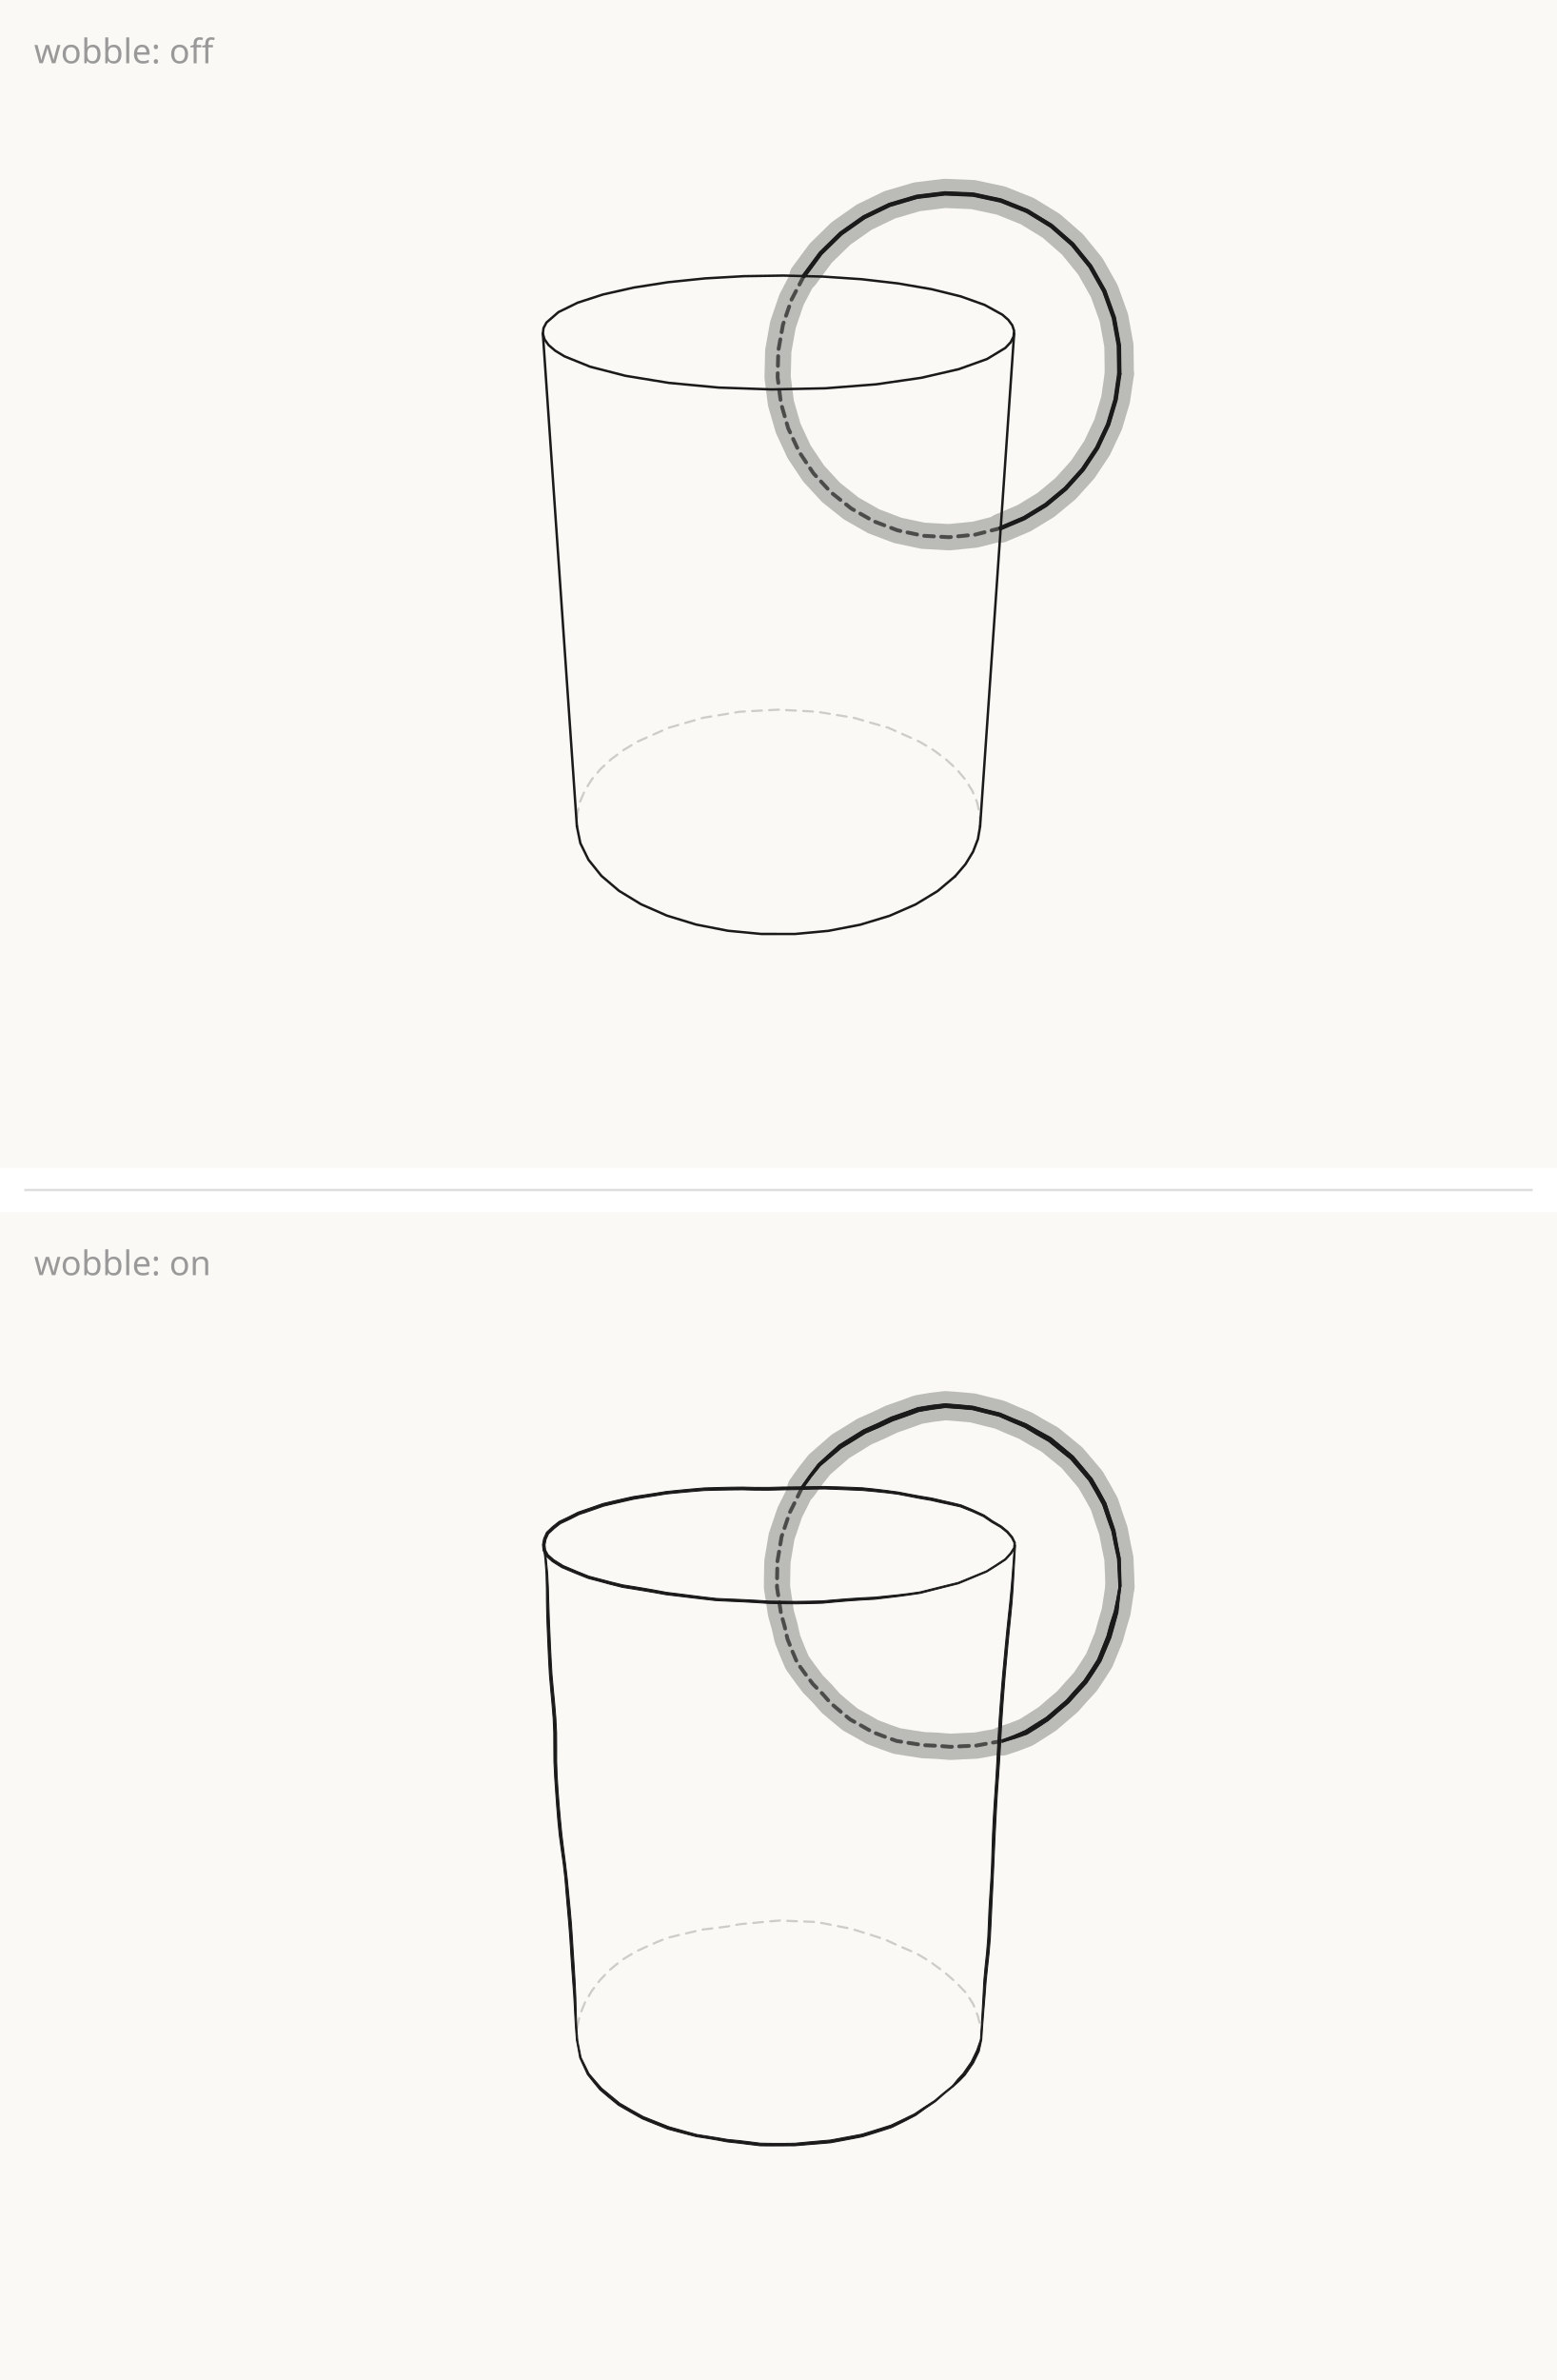
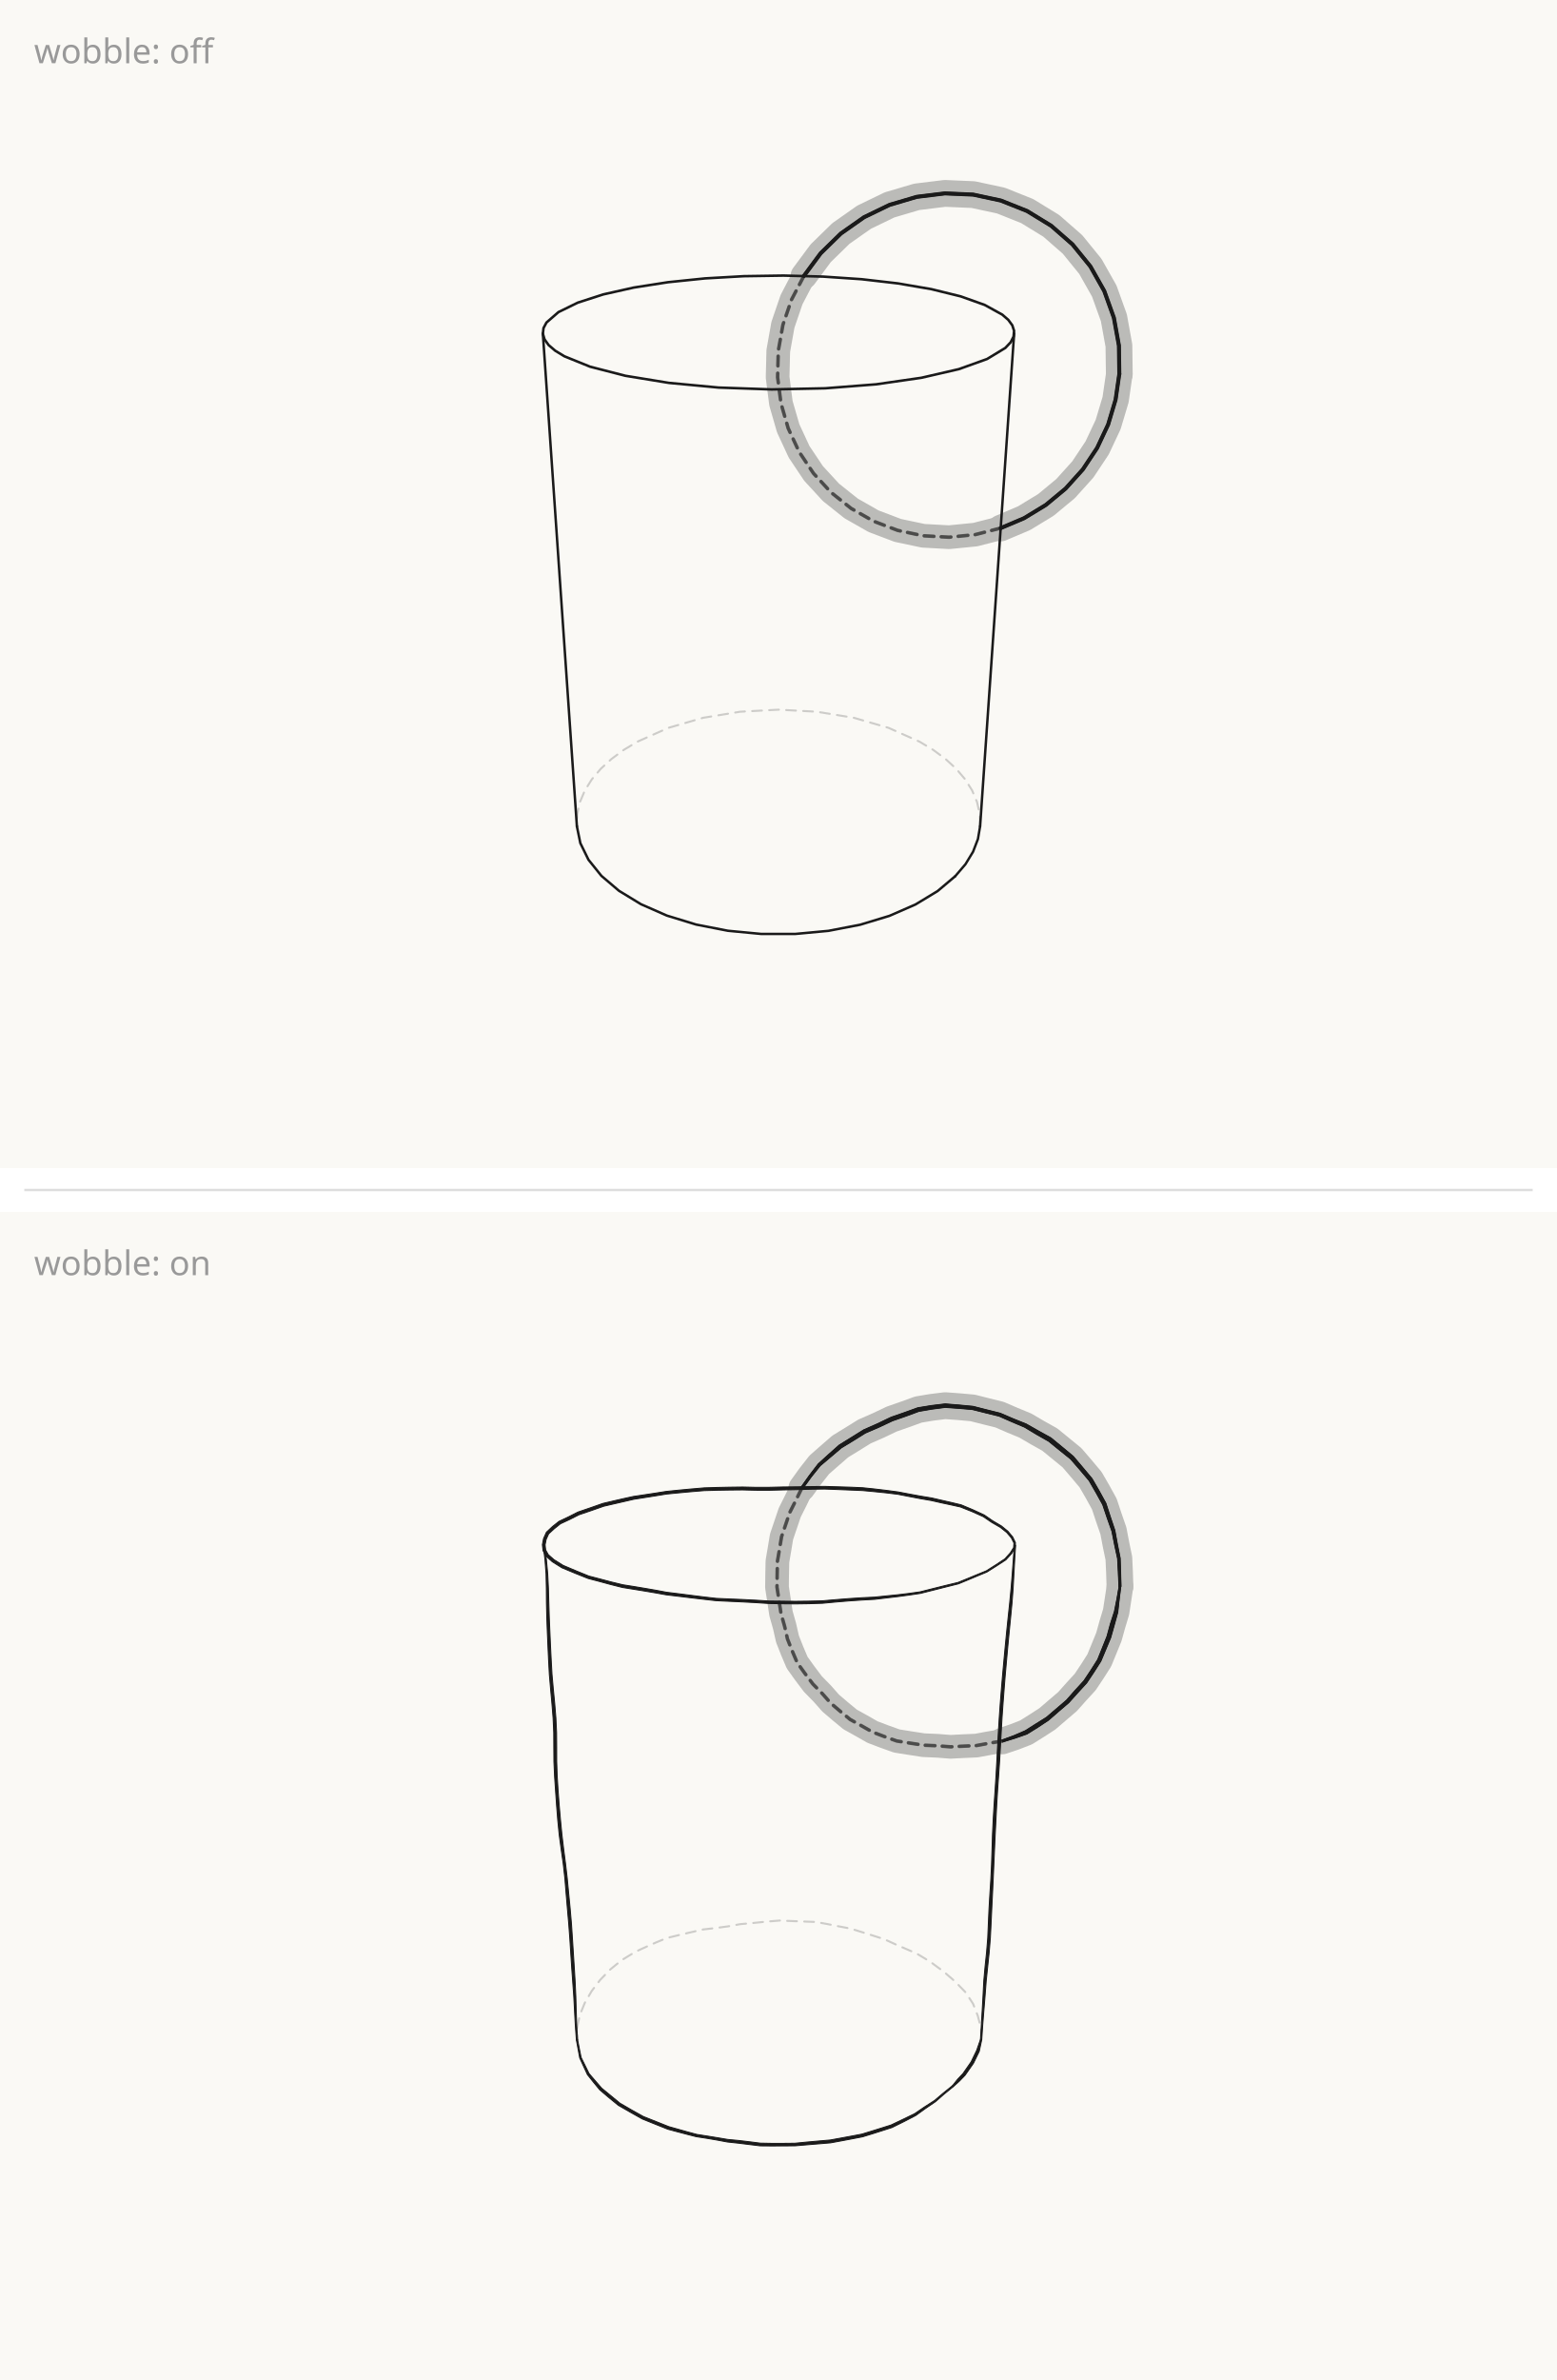
<svg xmlns="http://www.w3.org/2000/svg" viewBox="0 0 640 978" width="640" height="978">
  <rect width="640" height="480" fill="#faf9f5" />
-   <polyline points="402.87,339.56 416.86,137.02" fill="none" stroke="#1a1a1a" stroke-width="1" stroke-linecap="round" stroke-linejoin="round" />
-   <polyline points="237.13,339.56 223.14,137.02" fill="none" stroke="#1a1a1a" stroke-width="1" stroke-linecap="round" stroke-linejoin="round" />
-   <polyline points="392.65,360.05 396.87,355.11 399.98,349.99 401.98,344.78 402.87,339.56" fill="none" stroke="#1a1a1a" stroke-width="1" stroke-linecap="round" stroke-linejoin="round" />
-   <polyline points="402.87,339.56 402.73,334.51 401.61,329.57 399.59,324.8 396.71,320.23 393.04,315.91 388.65,311.88 383.6,308.15 377.97,304.77 365.24,299.09 350.99,294.96 335.74,292.46 320,291.62 304.26,292.46 289.01,294.96 274.76,299.09 262.03,304.77 256.4,308.15 251.35,311.88 246.96,315.91 243.29,320.23 240.41,324.8 238.39,329.57 237.27,334.51 237.13,339.56" fill="none" stroke="#1a1a1a" stroke-width="0.9" stroke-opacity="0.2" stroke-dasharray="4,3" stroke-linecap="round" stroke-linejoin="round" />
-   <polyline points="237.13,339.56 238.55,346.47 241.9,353.31 247.21,359.91 254.43,366.05 263.47,371.56 274.12,376.24 286.14,379.92 299.19,382.47 312.89,383.78 326.8,383.79 340.51,382.51 353.58,379.99 365.62,376.34 376.31,371.67 385.38,366.18 392.65,360.05" fill="none" stroke="#1a1a1a" stroke-width="1" stroke-linecap="round" stroke-linejoin="round" />
-   <polyline points="405.74,147.52 413.25,142.97 415.45,140.63 416.63,138.28 416.84,135.95 416.1,133.67 414.46,131.44 411.99,129.29 404.75,125.3 394.87,121.78 382.83,118.82 369.1,116.46 354.12,114.73 338.3,113.66 322.06,113.24 305.76,113.49 289.8,114.4 274.57,115.97 260.49,118.17 247.97,120.98 237.51,124.36 229.56,128.25 224.62,132.54 223.42,134.8 223.14,137.11 223.83,139.45 225.51,141.8 228.23,144.12 231.98,146.4 242.57,150.69 257.08,154.42 274.96,157.34 295.37,159.26 317.21,160.02 339.21,159.56 360.1,157.93 378.71,155.24 394.13,151.69 405.74,147.52" fill="none" stroke="#1a1a1a" stroke-width="1" stroke-linecap="round" stroke-linejoin="round" />
-   <polyline points="460.09,153.67 459.93,142.01 457.85,130.55 453.91,119.59 448.19,109.46 440.86,100.44 432.11,92.79 422.2,86.72 411.4,82.41 400.03,79.97 388.39,79.47 376.83,80.89 365.65,84.19 355.16,89.27 345.64,95.96 337.34,104.07 330.46,113.37" fill="none" stroke="#1a1a1a" stroke-width="1.5" stroke-linecap="round" stroke-linejoin="round" />
-   <polyline points="330.46,113.37 325.36,123.12 321.82,133.48 319.91,144.2 319.64,155.03 321.01,165.71 323.99,176.01 328.48,185.68 334.39,194.52 341.58,202.33 349.87,208.93 359.09,214.18 369.02,217.95 379.46,220.16 390.15,220.75 400.86,219.69 411.34,217.01" fill="none" stroke="#1a1a1a" stroke-width="1.35" stroke-opacity="0.32" stroke-dasharray="4,3" stroke-linecap="round" stroke-linejoin="round" />
-   <polyline points="411.34,217.01 420.94,212.94 429.9,207.49 438.01,200.77 445.09,192.91 450.97,184.07 455.5,174.44 458.56,164.23 460.09,153.67" fill="none" stroke="#1a1a1a" stroke-width="1.5" stroke-linecap="round" stroke-linejoin="round" />
+   <polyline points="402.87,339.56 416.86,137.02" fill="none" stroke="#1a1a1a" stroke-width="1.013" stroke-linecap="round" stroke-linejoin="round" />
+   <polyline points="237.13,339.56 223.14,137.02" fill="none" stroke="#1a1a1a" stroke-width="1.013" stroke-linecap="round" stroke-linejoin="round" />
+   <polyline points="392.65,360.05 396.87,355.11 399.98,349.99 401.98,344.78 402.87,339.56" fill="none" stroke="#1a1a1a" stroke-width="0.987" stroke-linecap="round" stroke-linejoin="round" />
+   <polyline points="402.87,339.56 402.73,334.51 401.61,329.57 399.59,324.8 396.71,320.23 393.04,315.91 388.65,311.88 383.6,308.15 377.97,304.77 365.24,299.09 350.99,294.96 335.74,292.46 320,291.62 304.26,292.46 289.01,294.96 274.76,299.09 262.03,304.77 256.4,308.15 251.35,311.88 246.96,315.91 243.29,320.23 240.41,324.8 238.39,329.57 237.27,334.51 237.13,339.56" fill="none" stroke="#1a1a1a" stroke-width="0.839" stroke-opacity="0.2" stroke-dasharray="4,3" stroke-linecap="round" stroke-linejoin="round" />
+   <polyline points="237.13,339.56 238.55,346.47 241.9,353.31 247.21,359.91 254.43,366.05 263.47,371.56 274.12,376.24 286.14,379.92 299.19,382.47 312.89,383.78 326.8,383.79 340.51,382.51 353.58,379.99 365.62,376.34 376.31,371.67 385.38,366.18 392.65,360.05" fill="none" stroke="#1a1a1a" stroke-width="1.015" stroke-linecap="round" stroke-linejoin="round" />
+   <polyline points="405.74,147.52 413.25,142.97 415.45,140.63 416.63,138.28 416.84,135.95 416.1,133.67 414.46,131.44 411.99,129.29 404.75,125.3 394.87,121.78 382.83,118.82 369.1,116.46 354.12,114.73 338.3,113.66 322.06,113.24 305.76,113.49 289.8,114.4 274.57,115.97 260.49,118.17 247.97,120.98 237.51,124.36 229.56,128.25 224.62,132.54 223.42,134.8 223.14,137.11 223.83,139.45 225.51,141.8 228.23,144.12 231.98,146.4 242.57,150.69 257.08,154.42 274.96,157.34 295.37,159.26 317.21,160.02 339.21,159.56 360.1,157.93 378.71,155.24 394.13,151.69 405.74,147.52" fill="none" stroke="#1a1a1a" stroke-width="1.048" stroke-linecap="round" stroke-linejoin="round" />
+   <polyline points="460.09,153.67 459.93,142.01 457.85,130.55 453.91,119.59 448.19,109.46 440.86,100.44 432.11,92.79 422.2,86.72 411.4,82.41 400.03,79.97 388.39,79.47 376.83,80.89 365.65,84.19 355.16,89.27 345.64,95.96 337.34,104.07 330.46,113.37" fill="none" stroke="#1a1a1a" stroke-width="1.376" stroke-linecap="round" stroke-linejoin="round" />
+   <polyline points="330.46,113.37 325.36,123.12 321.82,133.48 319.91,144.2 319.64,155.03 321.01,165.71 323.99,176.01 328.48,185.68 334.39,194.52 341.58,202.33 349.87,208.93 359.09,214.18 369.02,217.95 379.46,220.16 390.15,220.75 400.86,219.69 411.34,217.01" fill="none" stroke="#1a1a1a" stroke-width="1.217" stroke-opacity="0.32" stroke-dasharray="4,3" stroke-linecap="round" stroke-linejoin="round" />
+   <polyline points="411.34,217.01 420.94,212.94 429.9,207.49 438.01,200.77 445.09,192.91 450.97,184.07 455.5,174.44 458.56,164.23 460.09,153.67" fill="none" stroke="#1a1a1a" stroke-width="1.365" stroke-linecap="round" stroke-linejoin="round" />
  <g opacity="0.28">
-     <polyline points="460.09,153.67 459.93,142.01 457.85,130.55 453.91,119.59 448.19,109.46 440.86,100.44 432.11,92.79 422.2,86.72 411.4,82.41 400.03,79.97 388.39,79.47 376.83,80.89 365.65,84.19 355.16,89.27 345.64,95.96 337.34,104.07 330.46,113.37" fill="none" stroke="#1a1a1a" stroke-width="12" stroke-linecap="round" stroke-linejoin="round" />
-     <polyline points="330.46,113.37 325.36,123.12 321.82,133.48 319.91,144.2 319.64,155.03 321.01,165.71 323.99,176.01 328.48,185.68 334.39,194.52 341.58,202.33 349.87,208.93 359.09,214.18 369.02,217.95 379.46,220.16 390.15,220.75 400.86,219.69 411.34,217.01" fill="none" stroke="#1a1a1a" stroke-width="10.8" stroke-linecap="round" stroke-linejoin="round" />
-     <polyline points="411.34,217.01 420.94,212.94 429.9,207.49 438.01,200.77 445.09,192.91 450.97,184.07 455.5,174.44 458.56,164.23 460.09,153.67" fill="none" stroke="#1a1a1a" stroke-width="12" stroke-linecap="round" stroke-linejoin="round" />
+     <polyline points="460.09,153.67 459.93,142.01 457.85,130.55 453.91,119.59 448.19,109.46 440.86,100.44 432.11,92.79 422.2,86.72 411.4,82.41 400.03,79.97 388.39,79.47 376.83,80.89 365.65,84.19 355.16,89.27 345.64,95.96 337.34,104.07 330.46,113.37" fill="none" stroke="#1a1a1a" stroke-width="11.006" stroke-linecap="round" stroke-linejoin="round" />
+     <polyline points="330.46,113.37 325.36,123.12 321.82,133.48 319.91,144.2 319.64,155.03 321.01,165.71 323.99,176.01 328.48,185.68 334.39,194.52 341.58,202.33 349.87,208.93 359.09,214.18 369.02,217.95 379.46,220.16 390.15,220.75 400.86,219.69 411.34,217.01" fill="none" stroke="#1a1a1a" stroke-width="9.735" stroke-linecap="round" stroke-linejoin="round" />
+     <polyline points="411.34,217.01 420.94,212.94 429.9,207.49 438.01,200.77 445.09,192.91 450.97,184.07 455.5,174.44 458.56,164.23 460.09,153.67" fill="none" stroke="#1a1a1a" stroke-width="10.916" stroke-linecap="round" stroke-linejoin="round" />
  </g>
-   <polyline points="460.09,153.67 459.93,142.01 457.85,130.55 453.91,119.59 448.19,109.46 440.86,100.44 432.11,92.79 422.2,86.72 411.4,82.41 400.03,79.97 388.39,79.47 376.83,80.89 365.65,84.19 355.16,89.27 345.64,95.96 337.34,104.07 330.46,113.37" fill="none" stroke="#1a1a1a" stroke-width="1.8" stroke-linecap="round" stroke-linejoin="round" />
-   <polyline points="330.46,113.37 325.36,123.12 321.82,133.48 319.91,144.2 319.64,155.03 321.01,165.71 323.99,176.01 328.48,185.68 334.39,194.52 341.58,202.33 349.87,208.93 359.09,214.18 369.02,217.95 379.46,220.16 390.15,220.75 400.86,219.69 411.34,217.01" fill="none" stroke="#1a1a1a" stroke-width="1.62" stroke-opacity="0.55" stroke-dasharray="4,3" stroke-linecap="round" stroke-linejoin="round" />
-   <polyline points="411.34,217.01 420.94,212.94 429.9,207.49 438.01,200.77 445.09,192.91 450.97,184.07 455.5,174.44 458.56,164.23 460.09,153.67" fill="none" stroke="#1a1a1a" stroke-width="1.8" stroke-linecap="round" stroke-linejoin="round" />
+   <polyline points="460.09,153.67 459.93,142.01 457.85,130.55 453.91,119.59 448.19,109.46 440.86,100.44 432.11,92.79 422.2,86.72 411.4,82.41 400.03,79.97 388.39,79.47 376.83,80.89 365.65,84.19 355.16,89.27 345.64,95.96 337.34,104.07 330.46,113.37" fill="none" stroke="#1a1a1a" stroke-width="1.651" stroke-linecap="round" stroke-linejoin="round" />
+   <polyline points="330.46,113.37 325.36,123.12 321.82,133.48 319.91,144.2 319.64,155.03 321.01,165.71 323.99,176.01 328.48,185.68 334.39,194.52 341.58,202.33 349.87,208.93 359.09,214.18 369.02,217.95 379.46,220.16 390.15,220.75 400.86,219.69 411.34,217.01" fill="none" stroke="#1a1a1a" stroke-width="1.46" stroke-opacity="0.55" stroke-dasharray="4,3" stroke-linecap="round" stroke-linejoin="round" />
+   <polyline points="411.34,217.01 420.94,212.94 429.9,207.49 438.01,200.77 445.09,192.91 450.97,184.07 455.5,174.44 458.56,164.23 460.09,153.67" fill="none" stroke="#1a1a1a" stroke-width="1.637" stroke-linecap="round" stroke-linejoin="round" />
  <g transform="translate(0,498)">
    <rect width="640" height="480" fill="#faf9f5" />
-     <path d="M 403.55,340.09 L 403.95,334.09 L 404.42,328.07 L 404.91,322.07 L 405.36,316.13 L 405.97,310.23 L 406.6,304.33 L 407.08,298.43 L 407.37,292.51 L 407.65,286.48 L 407.95,280.39 L 408.25,274.32 L 408.52,268.25 L 408.78,262.14 L 409.06,255.99 L 409.37,249.85 L 409.69,243.62 L 410.07,237.39 L 410.51,231.28 L 410.9,225.34 L 411.24,219.43 L 411.55,213.55 L 411.9,207.68 L 412.29,201.97 L 412.71,196.45 L 413.15,190.87 L 413.67,185 L 414.22,178.9 L 414.81,172.74 L 415.42,166.66 L 415.99,160.74 L 416.43,154.8 L 416.77,148.83 L 417.1,142.86 L 417.45,136.94 L 416.93,136.91 L 416.53,142.83 L 416.09,148.79 L 415.61,154.74 L 415.04,160.66 L 414.41,166.56 L 413.77,172.63 L 413.18,178.8 L 412.61,184.91 L 412.07,190.78 L 411.6,196.36 L 411.17,201.89 L 410.76,207.6 L 410.4,213.48 L 410.08,219.37 L 409.78,225.27 L 409.45,231.21 L 409.05,237.32 L 408.63,243.56 L 408.26,249.79 L 407.97,255.94 L 407.77,262.1 L 407.58,268.22 L 407.29,274.27 L 406.9,280.33 L 406.53,286.42 L 406.27,292.46 L 406.02,298.36 L 405.54,304.23 L 404.92,310.13 L 404.38,316.06 L 404.08,322.02 L 403.74,328.02 L 403.39,334.05 L 403.03,340.06 Z" fill="#1a1a1a" stroke="#1a1a1a" stroke-width="0.4" stroke-linejoin="round" />
-     <path d="M 237.44,340.25 L 237.06,334.26 L 236.85,328.34 L 236.69,322.43 L 236.41,316.47 L 236.06,310.51 L 235.67,304.57 L 235.3,298.6 L 234.89,292.53 L 234.35,286.26 L 233.74,279.96 L 233.15,273.81 L 232.46,267.81 L 231.69,261.82 L 230.96,255.82 L 230.38,249.77 L 229.84,243.74 L 229.39,237.74 L 229.02,231.79 L 228.82,225.84 L 228.82,219.91 L 228.78,213.96 L 228.49,207.96 L 228,201.94 L 227.43,195.96 L 226.9,190.02 L 226.56,184.08 L 226.27,178.21 L 226.02,172.36 L 225.77,166.49 L 225.58,160.56 L 225.42,154.66 L 225.14,148.77 L 224.59,142.83 L 223.77,136.66 L 223.25,136.73 L 224.02,142.89 L 224.45,148.81 L 224.59,154.68 L 224.63,160.58 L 224.75,166.52 L 224.98,172.41 L 225.23,178.25 L 225.5,184.14 L 225.82,190.1 L 226.33,196.06 L 226.88,202.04 L 227.36,208.03 L 227.62,213.99 L 227.65,219.92 L 227.69,225.87 L 227.97,231.85 L 228.37,237.81 L 228.79,243.82 L 229.27,249.87 L 229.87,255.94 L 230.68,261.95 L 231.52,267.92 L 232.2,273.91 L 232.7,280.05 L 233.24,286.36 L 233.79,292.62 L 234.24,298.67 L 234.61,304.64 L 235,310.58 L 235.43,316.53 L 235.86,322.47 L 236.17,328.36 L 236.49,334.29 L 236.93,340.28 Z" fill="#1a1a1a" stroke="#1a1a1a" stroke-width="0.4" stroke-linejoin="round" />
-     <path d="M 391.9,359.41 L 394.39,357.16 L 396.72,354.76 L 400.15,349.84 L 402.52,344.96 L 403.55,340.15 L 403.04,340 L 401.45,344.54 L 399.17,349.26 L 395.83,354.06 L 393.62,356.43 L 391.52,359.06 Z" fill="#1a1a1a" stroke="#1a1a1a" stroke-width="0.4" stroke-linejoin="round" />
-     <polyline points="403.29,340.07 403.24,335.35 401.92,330.34 399.98,325.42 396.94,320.74 392.6,316.27 387.78,312.07 385.11,310.15 382.49,308.21 379.64,306.47 376.82,304.77 372.49,302.89 368.06,300.97 363.6,298.91 358.78,297.36 354.16,295.91 349.64,294.51 344.82,293.59 340.01,292.63 335.44,291.79 330.72,291.61 325.79,291.42 320.48,291.2 314.97,291.65 309.53,292.21 304.26,292.69 299.26,293.59 294.22,294.27 288.98,294.87 283.93,296.03 278.94,297.2 274.1,298.38 269.89,300.11 265.77,301.93 261.57,303.85 258.66,305.57 255.79,307.34 253.24,309.34 250.76,311.38 246.64,315.66 243.23,320.14 240.38,325.02 238.35,330.02 237.28,334.93 237.19,340.27" fill="none" stroke="#1a1a1a" stroke-width="0.9" stroke-opacity="0.2" stroke-dasharray="4,3" stroke-linecap="round" stroke-linejoin="round" />
-     <path d="M 236.93,340.31 L 237.63,344.04 L 238.29,347.65 L 239.91,351.15 L 241.46,354.51 L 243.99,357.67 L 246.57,360.8 L 250.24,363.91 L 254.2,367.14 L 259.18,370 L 264.02,372.72 L 269.37,374.89 L 274.54,376.95 L 278.43,377.99 L 282.3,379.01 L 286.22,380.02 L 290.5,380.68 L 294.74,381.4 L 299,382.19 L 303.47,382.67 L 307.93,383.22 L 312.45,383.77 L 317.1,383.81 L 321.85,383.79 L 326.78,383.76 L 331.71,383.34 L 336.6,382.95 L 341.4,382.54 L 345.84,381.72 L 350.17,380.9 L 354.53,380.06 L 358.58,378.82 L 362.62,377.55 L 366.65,376.24 L 371.64,373.77 L 376.39,371.32 L 380.31,368.49 L 384.5,365.65 L 388.09,362.51 L 391.87,359.44 L 391.54,359.03 L 387.75,362.09 L 384.13,365.16 L 379.89,367.89 L 375.95,370.57 L 371.2,372.88 L 366.24,375.24 L 362.29,376.49 L 358.25,377.75 L 354.26,378.97 L 349.96,379.78 L 345.63,380.59 L 341.25,381.39 L 336.5,381.8 L 331.61,382.24 L 326.72,382.71 L 321.85,382.77 L 317.11,382.76 L 312.53,382.68 L 308.07,382.11 L 303.59,381.58 L 299.14,381.16 L 294.9,380.43 L 290.65,379.75 L 286.42,379.09 L 282.56,378.05 L 278.71,376.97 L 274.91,375.9 L 269.78,373.86 L 264.48,371.75 L 259.7,369.09 L 254.81,366.25 L 250.94,363.06 L 247.29,360.06 L 244.69,357.07 L 242.13,354.08 L 240.54,350.85 L 238.86,347.46 L 238.16,343.94 L 237.44,340.22 Z" fill="#1a1a1a" stroke="#1a1a1a" stroke-width="0.4" stroke-linejoin="round" />
-     <path d="M 405.68,147.96 L 409.6,145.49 L 413.44,142.98 L 415.78,140.42 L 417.24,138.12 L 417.38,135.92 L 416.26,133.59 L 414.31,131.26 L 411.63,129.07 L 408.02,126.94 L 404.57,124.57 L 399.82,122.37 L 395.06,120.39 L 391.06,119.43 L 387.06,118.52 L 383,117.58 L 378.35,116.81 L 373.73,115.97 L 369.14,115.09 L 364.16,114.43 L 359.32,113.86 L 354.55,113.37 L 349.48,113.15 L 344.28,112.98 L 338.86,112.83 L 333.16,112.91 L 327.44,113 L 321.8,113.05 L 316.16,113.2 L 310.65,113.21 L 305.28,113.08 L 300.06,113.14 L 294.85,113.26 L 289.44,113.42 L 284.1,113.88 L 278.87,114.38 L 273.88,114.88 L 269.4,115.6 L 264.92,116.28 L 260.3,116.97 L 256.13,117.89 L 252,118.84 L 247.84,119.82 L 242.68,121.63 L 237.57,123.38 L 233.77,125.3 L 229.78,127.19 L 227.11,129.32 L 224.63,131.64 L 223.46,134.23 L 222.98,136.75 L 223.25,139.23 L 224.54,141.52 L 227.07,143.77 L 231.01,146.22 L 236.58,148.55 L 241.74,150.61 L 246.35,151.82 L 250.98,153.08 L 255.81,154.29 L 260.33,155.02 L 264.83,155.76 L 269.33,156.52 L 273.84,157.33 L 278.96,157.94 L 284.07,158.56 L 289.21,159.16 L 294.36,159.74 L 299.83,159.99 L 305.25,160.24 L 310.66,160.54 L 316.12,160.9 L 321.62,161 L 327.1,161.06 L 332.58,160.97 L 338.12,160.8 L 343.43,160.3 L 348.79,159.85 L 354.18,159.48 L 359.57,159.18 L 364.34,158.62 L 369.04,158.06 L 373.67,157.44 L 378.33,156.76 L 383.55,155.44 L 388.78,154.12 L 393.99,152.82 L 397.85,151.22 L 401.73,149.6 L 405.64,147.99 L 405.44,147.5 L 401.53,149.1 L 397.64,150.71 L 393.81,152.27 L 388.64,153.52 L 383.39,154.83 L 378.2,156.14 L 373.58,156.8 L 368.95,157.36 L 364.26,157.83 L 359.5,158.32 L 354.13,158.58 L 348.72,158.94 L 343.35,159.37 L 338.06,159.84 L 332.56,159.97 L 327.1,160.04 L 321.64,159.99 L 316.16,159.92 L 310.72,159.58 L 305.29,159.3 L 299.87,159.07 L 294.43,158.83 L 289.32,158.24 L 284.19,157.6 L 279.08,156.95 L 273.99,156.32 L 269.51,155.49 L 265,154.7 L 260.5,153.96 L 256.03,153.25 L 251.23,152.08 L 246.6,150.86 L 242.06,149.67 L 236.97,147.61 L 231.48,145.29 L 227.69,142.92 L 225.34,140.84 L 224.26,138.9 L 224.04,136.8 L 224.47,134.56 L 225.5,132.29 L 227.82,130.16 L 230.36,128.14 L 234.27,126.31 L 238,124.42 L 243.06,122.7 L 248.17,120.92 L 252.26,119.96 L 256.38,119.01 L 260.51,118.07 L 265.08,117.34 L 269.56,116.63 L 274.01,115.91 L 278.97,115.42 L 284.19,114.95 L 289.5,114.5 L 294.88,114.36 L 300.07,114.26 L 305.27,114.21 L 310.64,114.35 L 316.18,114.36 L 321.82,114.21 L 327.46,114.1 L 333.18,113.95 L 338.85,113.85 L 344.24,114.05 L 349.44,114.26 L 354.47,114.47 L 359.21,114.91 L 364.04,115.4 L 368.99,116.01 L 373.56,116.89 L 378.18,117.78 L 382.81,118.58 L 386.84,119.5 L 390.85,120.36 L 394.79,121.23 L 399.5,123.11 L 404.2,125.23 L 407.63,127.56 L 411.24,129.65 L 413.84,131.74 L 415.73,133.94 L 416.78,136.05 L 416.68,137.92 L 415.33,140.06 L 413.09,142.56 L 409.31,145.05 L 405.4,147.53 Z" fill="#1a1a1a" stroke="#1a1a1a" stroke-width="0.4" stroke-linejoin="round" />
-     <path d="M 460.75,153.89 L 460.6,148.08 L 460.39,142.29 L 459.26,136.61 L 458.21,130.89 L 456.34,125.32 L 454.52,119.77 L 451.74,114.68 L 448.81,109.62 L 444.98,105.06 L 441.11,100.49 L 436.49,96.65 L 431.94,92.92 L 426.82,90.09 L 421.78,87.22 L 416.39,85.04 L 411.07,82.77 L 405.49,81.38 L 399.93,79.96 L 394.23,79.42 L 388.51,78.96 L 382.87,79.63 L 377.29,80.55 L 371.91,82.49 L 366.3,84.45 L 360.72,87.13 L 355.05,89.63 L 349.95,92.8 L 345.01,95.86 L 340.72,99.67 L 336.41,103.57 L 332.79,108.28 L 329.3,113.19 L 329.95,113.65 L 333.46,108.79 L 337.13,104.25 L 341.49,100.55 L 345.79,96.91 L 350.66,93.94 L 355.67,90.82 L 361.3,88.39 L 366.85,85.78 L 372.39,83.85 L 377.65,81.91 L 383.06,80.98 L 388.55,80.27 L 394.13,80.66 L 399.73,81.15 L 405.2,82.52 L 410.7,83.88 L 415.91,86.16 L 421.2,88.4 L 426.1,91.35 L 431.08,94.18 L 435.55,97.8 L 440.13,101.49 L 443.97,105.92 L 447.73,110.37 L 450.59,115.32 L 453.34,120.28 L 455.17,125.72 L 457.1,131.18 L 458.22,136.81 L 459.43,142.41 L 459.73,148.11 L 459.97,153.92 Z" fill="#1a1a1a" stroke="#1a1a1a" stroke-width="0.4" stroke-linejoin="round" />
-     <polyline points="329.62,113.42 327.11,118.58 324.63,123.52 322.93,128.54 321.26,133.47 320.42,138.54 319.56,143.62 319.45,148.86 319.38,154.2 320.21,159.6 321.03,165.02 322.51,170.25 323.69,175.48 325.62,180.37 327.68,185.22 330.82,189.6 334.13,193.99 337.96,197.9 341.47,201.87 345.4,205.22 349.43,208.55 354.05,211.12 358.64,213.74 363.57,215.61 368.6,217.41 374.08,218.29 379.64,219.14 385.24,219.38 390.69,219.81 396,219.54 401.34,219.3 406.62,218.32 412.01,217.42" fill="none" stroke="#1a1a1a" stroke-width="1.35" stroke-opacity="0.32" stroke-dasharray="4,3" stroke-linecap="round" stroke-linejoin="round" />
-     <path d="M 412.14,217.79 L 417.15,216.24 L 422.08,214.51 L 426.51,211.76 L 430.94,208.83 L 435.08,205.23 L 439.27,201.64 L 442.93,197.56 L 446.61,193.55 L 449.6,189.06 L 452.44,184.6 L 454.47,179.76 L 456.5,174.92 L 457.96,169.72 L 459.4,164.53 L 460,159.2 L 460.67,153.95 L 460.05,153.86 L 459.15,159.07 L 458.13,164.24 L 456.49,169.3 L 455.09,174.44 L 453.17,179.23 L 451.25,183.99 L 448.5,188.34 L 445.57,192.74 L 441.96,196.68 L 438.38,200.74 L 434.25,204.27 L 430.15,207.78 L 425.74,210.53 L 421.45,213.26 L 416.79,215.26 L 411.89,217.05 Z" fill="#1a1a1a" stroke="#1a1a1a" stroke-width="0.4" stroke-linejoin="round" />
+     <path d="M 403.55,340.09 L 403.95,334.09 L 404.43,328.07 L 404.92,322.07 L 405.37,316.13 L 405.98,310.23 L 406.6,304.33 L 407.08,298.43 L 407.38,292.51 L 407.66,286.48 L 407.96,280.39 L 408.25,274.32 L 408.52,268.25 L 408.79,262.14 L 409.07,255.99 L 409.38,249.85 L 409.7,243.62 L 410.08,237.39 L 410.51,231.28 L 410.91,225.34 L 411.24,219.43 L 411.56,213.55 L 411.9,207.68 L 412.3,201.97 L 412.72,196.45 L 413.16,190.87 L 413.68,185 L 414.23,178.9 L 414.82,172.74 L 415.42,166.66 L 415.99,160.74 L 416.44,154.8 L 416.77,148.83 L 417.1,142.86 L 417.46,136.94 L 416.93,136.91 L 416.52,142.83 L 416.08,148.79 L 415.6,154.74 L 415.03,160.66 L 414.4,166.56 L 413.77,172.63 L 413.17,178.8 L 412.6,184.91 L 412.07,190.77 L 411.6,196.36 L 411.16,201.89 L 410.76,207.6 L 410.39,213.48 L 410.07,219.37 L 409.77,225.27 L 409.44,231.21 L 409.05,237.32 L 408.62,243.56 L 408.25,249.79 L 407.96,255.94 L 407.77,262.1 L 407.57,268.21 L 407.28,274.27 L 406.89,280.33 L 406.53,286.42 L 406.26,292.46 L 406.01,298.36 L 405.53,304.23 L 404.91,310.13 L 404.38,316.05 L 404.08,322.02 L 403.74,328.02 L 403.38,334.05 L 403.03,340.06 Z" fill="#1a1a1a" stroke="#1a1a1a" stroke-width="0.4" stroke-linejoin="round" />
+     <path d="M 237.45,340.25 L 237.06,334.26 L 236.86,328.34 L 236.69,322.43 L 236.42,316.47 L 236.06,310.51 L 235.68,304.57 L 235.3,298.6 L 234.9,292.53 L 234.36,286.26 L 233.75,279.96 L 233.16,273.81 L 232.46,267.81 L 231.69,261.82 L 230.97,255.81 L 230.38,249.77 L 229.85,243.73 L 229.4,237.74 L 229.03,231.79 L 228.83,225.84 L 228.82,219.91 L 228.78,213.96 L 228.5,207.96 L 228.01,201.94 L 227.43,195.96 L 226.9,190.02 L 226.57,184.08 L 226.28,178.21 L 226.02,172.36 L 225.77,166.49 L 225.59,160.56 L 225.43,154.66 L 225.14,148.77 L 224.59,142.83 L 223.78,136.66 L 223.25,136.73 L 224.01,142.89 L 224.45,148.81 L 224.58,154.68 L 224.62,160.58 L 224.75,166.52 L 224.97,172.41 L 225.22,178.25 L 225.49,184.14 L 225.81,190.1 L 226.32,196.06 L 226.87,202.04 L 227.35,208.03 L 227.62,213.99 L 227.65,219.92 L 227.69,225.87 L 227.96,231.85 L 228.36,237.81 L 228.78,243.82 L 229.26,249.87 L 229.86,255.94 L 230.67,261.95 L 231.52,267.92 L 232.19,273.91 L 232.69,280.05 L 233.23,286.36 L 233.78,292.62 L 234.23,298.67 L 234.61,304.64 L 235,310.58 L 235.43,316.53 L 235.86,322.47 L 236.17,328.37 L 236.49,334.29 L 236.92,340.28 Z" fill="#1a1a1a" stroke="#1a1a1a" stroke-width="0.4" stroke-linejoin="round" />
+     <path d="M 391.89,359.41 L 394.39,357.16 L 396.71,354.75 L 400.14,349.84 L 402.52,344.95 L 403.55,340.14 L 403.04,340 L 401.46,344.55 L 399.18,349.27 L 395.84,354.07 L 393.62,356.43 L 391.52,359.06 Z" fill="#1a1a1a" stroke="#1a1a1a" stroke-width="0.4" stroke-linejoin="round" />
+     <polyline points="403.29,340.07 403.24,335.35 401.92,330.34 399.98,325.42 396.94,320.74 392.6,316.27 387.78,312.07 385.11,310.15 382.49,308.21 379.64,306.47 376.82,304.77 372.49,302.89 368.06,300.97 363.6,298.91 358.78,297.36 354.16,295.91 349.64,294.51 344.82,293.59 340.01,292.63 335.44,291.79 330.72,291.61 325.79,291.42 320.48,291.2 314.97,291.65 309.53,292.21 304.26,292.69 299.26,293.59 294.22,294.27 288.98,294.87 283.93,296.03 278.94,297.2 274.1,298.38 269.89,300.11 265.77,301.93 261.57,303.85 258.66,305.57 255.79,307.34 253.24,309.34 250.76,311.38 246.64,315.66 243.23,320.14 240.38,325.02 238.35,330.02 237.28,334.93 237.19,340.27" fill="none" stroke="#1a1a1a" stroke-width="0.839" stroke-opacity="0.2" stroke-dasharray="4,3" stroke-linecap="round" stroke-linejoin="round" />
+     <path d="M 236.93,340.31 L 237.62,344.04 L 238.29,347.65 L 239.9,351.15 L 241.46,354.52 L 243.98,357.67 L 246.56,360.8 L 250.24,363.92 L 254.19,367.15 L 259.17,370.01 L 264.01,372.73 L 269.37,374.9 L 274.54,376.96 L 278.43,378 L 282.3,379.02 L 286.22,380.02 L 290.5,380.68 L 294.73,381.4 L 299,382.2 L 303.47,382.68 L 307.93,383.23 L 312.45,383.78 L 317.1,383.82 L 321.85,383.8 L 326.78,383.77 L 331.71,383.35 L 336.6,382.95 L 341.4,382.55 L 345.84,381.73 L 350.17,380.91 L 354.53,380.07 L 358.58,378.83 L 362.62,377.55 L 366.66,376.25 L 371.65,373.78 L 376.4,371.32 L 380.31,368.5 L 384.5,365.65 L 388.09,362.51 L 391.87,359.44 L 391.54,359.03 L 387.74,362.09 L 384.13,365.15 L 379.89,367.88 L 375.95,370.57 L 371.2,372.87 L 366.24,375.23 L 362.28,376.48 L 358.25,377.74 L 354.26,378.96 L 349.96,379.78 L 345.63,380.58 L 341.24,381.38 L 336.5,381.79 L 331.61,382.23 L 326.72,382.71 L 321.85,382.76 L 317.11,382.76 L 312.53,382.67 L 308.07,382.1 L 303.59,381.57 L 299.14,381.15 L 294.9,380.43 L 290.65,379.74 L 286.42,379.08 L 282.56,378.04 L 278.72,376.96 L 274.91,375.89 L 269.79,373.85 L 264.48,371.74 L 259.7,369.08 L 254.81,366.24 L 250.95,363.06 L 247.29,360.06 L 244.7,357.07 L 242.14,354.08 L 240.54,350.84 L 238.87,347.45 L 238.16,343.94 L 237.44,340.22 Z" fill="#1a1a1a" stroke="#1a1a1a" stroke-width="0.4" stroke-linejoin="round" />
+     <path d="M 405.69,147.97 L 409.61,145.5 L 413.45,142.99 L 415.79,140.43 L 417.25,138.13 L 417.4,135.91 L 416.27,133.58 L 414.32,131.25 L 411.64,129.06 L 408.03,126.93 L 404.58,124.55 L 399.83,122.36 L 395.07,120.37 L 391.06,119.41 L 387.07,118.5 L 383.01,117.56 L 378.35,116.79 L 373.74,115.95 L 369.14,115.07 L 364.16,114.41 L 359.33,113.84 L 354.55,113.34 L 349.48,113.12 L 344.28,112.96 L 338.86,112.8 L 333.16,112.88 L 327.44,112.97 L 321.8,113.03 L 316.16,113.17 L 310.65,113.18 L 305.28,113.05 L 300.06,113.12 L 294.85,113.23 L 289.44,113.4 L 284.1,113.86 L 278.87,114.35 L 273.87,114.86 L 269.39,115.57 L 264.91,116.25 L 260.3,116.94 L 256.12,117.86 L 252,118.81 L 247.83,119.79 L 242.67,121.6 L 237.56,123.35 L 233.76,125.28 L 229.77,127.17 L 227.09,129.3 L 224.61,131.62 L 223.43,134.22 L 222.95,136.75 L 223.23,139.24 L 224.52,141.53 L 227.06,143.79 L 231,146.25 L 236.57,148.57 L 241.74,150.63 L 246.34,151.84 L 250.97,153.1 L 255.81,154.32 L 260.32,155.05 L 264.82,155.78 L 269.33,156.54 L 273.84,157.35 L 278.96,157.96 L 284.07,158.58 L 289.21,159.18 L 294.35,159.76 L 299.83,160.02 L 305.25,160.27 L 310.66,160.56 L 316.12,160.92 L 321.62,161.03 L 327.1,161.08 L 332.58,161 L 338.12,160.82 L 343.43,160.32 L 348.79,159.87 L 354.18,159.5 L 359.57,159.2 L 364.35,158.63 L 369.04,158.08 L 373.67,157.46 L 378.33,156.77 L 383.55,155.46 L 388.79,154.13 L 393.99,152.83 L 397.85,151.24 L 401.74,149.61 L 405.65,148 L 405.44,147.49 L 401.52,149.09 L 397.63,150.7 L 393.81,152.26 L 388.63,153.51 L 383.39,154.82 L 378.2,156.13 L 373.58,156.78 L 368.95,157.34 L 364.26,157.81 L 359.5,158.3 L 354.13,158.56 L 348.72,158.92 L 343.35,159.35 L 338.06,159.81 L 332.56,159.95 L 327.1,160.01 L 321.64,159.97 L 316.16,159.9 L 310.72,159.56 L 305.3,159.28 L 299.87,159.05 L 294.43,158.81 L 289.32,158.22 L 284.19,157.58 L 279.08,156.93 L 274,156.3 L 269.52,155.46 L 265.01,154.68 L 260.5,153.93 L 256.03,153.22 L 251.24,152.06 L 246.61,150.83 L 242.07,149.65 L 236.98,147.58 L 231.49,145.26 L 227.71,142.9 L 225.36,140.82 L 224.28,138.9 L 224.06,136.8 L 224.5,134.57 L 225.52,132.3 L 227.84,130.18 L 230.37,128.16 L 234.28,126.33 L 238.01,124.45 L 243.06,122.73 L 248.18,120.94 L 252.27,119.99 L 256.39,119.04 L 260.51,118.09 L 265.09,117.37 L 269.57,116.66 L 274.01,115.94 L 278.98,115.45 L 284.19,114.97 L 289.5,114.53 L 294.88,114.38 L 300.07,114.29 L 305.27,114.24 L 310.64,114.38 L 316.18,114.39 L 321.82,114.24 L 327.46,114.13 L 333.18,113.97 L 338.85,113.88 L 344.24,114.08 L 349.44,114.29 L 354.47,114.5 L 359.21,114.94 L 364.04,115.43 L 368.99,116.03 L 373.55,116.92 L 378.17,117.8 L 382.8,118.6 L 386.84,119.52 L 390.85,120.38 L 394.78,121.25 L 399.49,123.13 L 404.2,125.24 L 407.62,127.57 L 411.23,129.67 L 413.83,131.75 L 415.71,133.95 L 416.77,136.06 L 416.66,137.92 L 415.31,140.06 L 413.08,142.55 L 409.31,145.04 L 405.4,147.52 Z" fill="#1a1a1a" stroke="#1a1a1a" stroke-width="0.4" stroke-linejoin="round" />
+     <path d="M 460.72,153.89 L 460.56,148.08 L 460.35,142.29 L 459.21,136.62 L 458.16,130.9 L 456.29,125.34 L 454.47,119.79 L 451.69,114.7 L 448.76,109.65 L 444.94,105.09 L 441.07,100.53 L 436.45,96.7 L 431.91,92.97 L 426.79,90.14 L 421.76,87.26 L 416.37,85.09 L 411.06,82.81 L 405.48,81.43 L 399.92,80.01 L 394.23,79.47 L 388.52,79.01 L 382.88,79.69 L 377.31,80.61 L 371.93,82.55 L 366.33,84.5 L 360.75,87.18 L 355.07,89.68 L 349.98,92.84 L 345.05,95.9 L 340.75,99.7 L 336.44,103.6 L 332.81,108.3 L 329.32,113.21 L 329.92,113.64 L 333.44,108.77 L 337.1,104.22 L 341.46,100.51 L 345.75,96.87 L 350.63,93.89 L 355.64,90.77 L 361.28,88.34 L 366.83,85.72 L 372.37,83.79 L 377.64,81.85 L 383.06,80.93 L 388.54,80.22 L 394.13,80.61 L 399.74,81.1 L 405.22,82.48 L 410.71,83.83 L 415.93,86.11 L 421.22,88.35 L 426.13,91.29 L 431.12,94.12 L 435.59,97.76 L 440.17,101.45 L 444.01,105.88 L 447.77,110.34 L 450.64,115.29 L 453.39,120.26 L 455.22,125.7 L 457.15,131.17 L 458.26,136.81 L 459.47,142.41 L 459.77,148.11 L 460,153.92 Z" fill="#1a1a1a" stroke="#1a1a1a" stroke-width="0.4" stroke-linejoin="round" />
+     <polyline points="329.62,113.42 327.11,118.58 324.63,123.52 322.93,128.54 321.26,133.47 320.42,138.54 319.56,143.62 319.45,148.86 319.38,154.2 320.21,159.6 321.03,165.02 322.51,170.25 323.69,175.48 325.62,180.37 327.68,185.22 330.82,189.6 334.13,193.99 337.96,197.9 341.47,201.87 345.4,205.22 349.43,208.55 354.05,211.12 358.64,213.74 363.57,215.61 368.6,217.41 374.08,218.29 379.64,219.14 385.24,219.38 390.69,219.81 396,219.54 401.34,219.3 406.62,218.32 412.01,217.42" fill="none" stroke="#1a1a1a" stroke-width="1.217" stroke-opacity="0.32" stroke-dasharray="4,3" stroke-linecap="round" stroke-linejoin="round" />
+     <path d="M 412.12,217.76 L 417.13,216.19 L 422.05,214.45 L 426.48,211.7 L 430.9,208.78 L 435.04,205.18 L 439.23,201.6 L 442.89,197.52 L 446.56,193.51 L 449.55,189.03 L 452.39,184.58 L 454.41,179.74 L 456.43,174.89 L 457.89,169.7 L 459.35,164.52 L 459.97,159.2 L 460.64,153.95 L 460.08,153.86 L 459.19,159.08 L 458.19,164.26 L 456.56,169.32 L 455.16,174.46 L 453.23,179.25 L 451.31,184.02 L 448.55,188.38 L 445.62,192.78 L 442.01,196.72 L 438.42,200.78 L 434.29,204.31 L 430.18,207.82 L 425.77,210.59 L 421.48,213.32 L 416.81,215.3 L 411.9,217.08 Z" fill="#1a1a1a" stroke="#1a1a1a" stroke-width="0.4" stroke-linejoin="round" />
    <g opacity="0.28">
-       <polyline points="460.36,153.9 460.17,148.1 459.91,142.35 458.74,136.71 457.66,131.04 455.75,125.52 453.93,120.02 451.16,115 448.27,110 444.48,105.49 440.62,100.99 436.02,97.23 431.51,93.55 426.46,90.72 421.49,87.81 416.15,85.6 410.88,83.32 405.35,81.95 399.83,80.55 394.18,80.04 388.53,79.62 382.97,80.31 377.47,81.23 372.15,83.17 366.58,85.11 361.01,87.76 355.36,90.23 350.31,93.37 345.4,96.38 341.11,100.11 336.77,103.91 333.13,108.54 329.62,113.42" fill="none" stroke="#1a1a1a" stroke-width="12" stroke-linecap="round" stroke-linejoin="round" />
-       <polyline points="329.62,113.42 327.11,118.58 324.63,123.52 322.93,128.54 321.26,133.47 320.42,138.54 319.56,143.62 319.45,148.86 319.38,154.2 320.21,159.6 321.03,165.02 322.51,170.25 323.69,175.48 325.62,180.37 327.68,185.22 330.82,189.6 334.13,193.99 337.96,197.9 341.47,201.87 345.4,205.22 349.43,208.55 354.05,211.12 358.64,213.74 363.57,215.61 368.6,217.41 374.08,218.29 379.64,219.14 385.24,219.38 390.69,219.81 396,219.54 401.34,219.3 406.62,218.32 412.01,217.42" fill="none" stroke="#1a1a1a" stroke-width="10.8" stroke-linecap="round" stroke-linejoin="round" />
-       <polyline points="412.01,217.42 416.97,215.75 421.77,213.89 426.13,211.15 430.54,208.3 434.67,204.75 438.83,201.19 442.45,197.12 446.09,193.15 449.05,188.7 451.85,184.3 453.82,179.5 455.79,174.68 457.23,169.51 458.77,164.39 459.58,159.14 460.36,153.9" fill="none" stroke="#1a1a1a" stroke-width="12" stroke-linecap="round" stroke-linejoin="round" />
+       <polyline points="460.36,153.9 460.17,148.1 459.91,142.35 458.74,136.71 457.66,131.04 455.75,125.52 453.93,120.02 451.16,115 448.27,110 444.48,105.49 440.62,100.99 436.02,97.23 431.51,93.55 426.46,90.72 421.49,87.81 416.15,85.6 410.88,83.32 405.35,81.95 399.83,80.55 394.18,80.04 388.53,79.62 382.97,80.31 377.47,81.23 372.15,83.17 366.58,85.11 361.01,87.76 355.36,90.23 350.31,93.37 345.4,96.38 341.11,100.11 336.77,103.91 333.13,108.54 329.62,113.42" fill="none" stroke="#1a1a1a" stroke-width="11.006" stroke-linecap="round" stroke-linejoin="round" />
+       <polyline points="329.62,113.42 327.11,118.58 324.63,123.52 322.93,128.54 321.26,133.47 320.42,138.54 319.56,143.62 319.45,148.86 319.38,154.2 320.21,159.6 321.03,165.02 322.51,170.25 323.69,175.48 325.62,180.37 327.68,185.22 330.82,189.6 334.13,193.99 337.96,197.9 341.47,201.87 345.4,205.22 349.43,208.55 354.05,211.12 358.64,213.74 363.57,215.61 368.6,217.41 374.08,218.29 379.64,219.14 385.24,219.38 390.69,219.81 396,219.54 401.34,219.3 406.62,218.32 412.01,217.42" fill="none" stroke="#1a1a1a" stroke-width="9.735" stroke-linecap="round" stroke-linejoin="round" />
+       <polyline points="412.01,217.42 416.97,215.75 421.77,213.89 426.13,211.15 430.54,208.3 434.67,204.75 438.83,201.19 442.45,197.12 446.09,193.15 449.05,188.7 451.85,184.3 453.82,179.5 455.79,174.68 457.23,169.51 458.77,164.39 459.58,159.14 460.36,153.9" fill="none" stroke="#1a1a1a" stroke-width="10.916" stroke-linecap="round" stroke-linejoin="round" />
    </g>
-     <path d="M 460.83,153.89 L 460.68,148.08 L 460.49,142.28 L 459.36,136.59 L 458.32,130.86 L 456.45,125.29 L 454.63,119.72 L 451.85,114.61 L 448.91,109.54 L 445.08,104.97 L 441.2,100.39 L 436.59,96.53 L 432.03,92.79 L 426.89,89.96 L 421.84,87.1 L 416.43,84.93 L 411.11,82.65 L 405.52,81.27 L 399.95,79.84 L 394.24,79.3 L 388.51,78.83 L 382.85,79.5 L 377.26,80.41 L 371.86,82.36 L 366.25,84.31 L 360.67,87 L 354.98,89.51 L 349.88,92.68 L 344.94,95.75 L 340.64,99.58 L 336.34,103.5 L 332.72,108.23 L 329.23,113.14 L 330.02,113.7 L 333.53,108.84 L 337.2,104.32 L 341.57,100.64 L 345.86,97.02 L 350.73,94.06 L 355.73,90.94 L 361.36,88.52 L 366.91,85.91 L 372.44,83.98 L 377.69,82.04 L 383.08,81.12 L 388.55,80.4 L 394.12,80.79 L 399.71,81.26 L 405.17,82.64 L 410.66,83.99 L 415.87,86.27 L 421.14,88.52 L 426.03,91.47 L 431,94.3 L 435.45,97.92 L 440.03,101.59 L 443.87,106.01 L 447.62,110.45 L 450.48,115.39 L 453.22,120.33 L 455.06,125.76 L 456.99,131.21 L 458.11,136.83 L 459.33,142.42 L 459.65,148.12 L 459.89,153.92 Z" fill="#1a1a1a" stroke="#1a1a1a" stroke-width="0.4" stroke-linejoin="round" />
-     <polyline points="329.62,113.42 327.11,118.58 324.63,123.52 322.93,128.54 321.26,133.47 320.42,138.54 319.56,143.62 319.45,148.86 319.38,154.2 320.21,159.6 321.03,165.02 322.51,170.25 323.69,175.48 325.62,180.37 327.68,185.22 330.82,189.6 334.13,193.99 337.96,197.9 341.47,201.87 345.4,205.22 349.43,208.55 354.05,211.12 358.64,213.74 363.57,215.61 368.6,217.41 374.08,218.29 379.64,219.14 385.24,219.38 390.69,219.81 396,219.54 401.34,219.3 406.62,218.32 412.01,217.42" fill="none" stroke="#1a1a1a" stroke-width="1.62" stroke-opacity="0.55" stroke-dasharray="4,3" stroke-linecap="round" stroke-linejoin="round" />
-     <path d="M 412.16,217.87 L 417.18,216.34 L 422.14,214.64 L 426.59,211.88 L 431.01,208.94 L 435.16,205.32 L 439.36,201.73 L 443.03,197.64 L 446.71,193.63 L 449.71,189.13 L 452.56,184.67 L 454.6,179.82 L 456.64,174.96 L 458.11,169.76 L 459.53,164.56 L 460.09,159.22 L 460.73,153.96 L 459.99,153.85 L 459.06,159.06 L 458,164.21 L 456.35,169.26 L 454.95,174.39 L 453.04,179.18 L 451.14,183.93 L 448.39,188.27 L 445.47,192.66 L 441.87,196.6 L 438.29,200.65 L 434.17,204.17 L 430.07,207.67 L 425.66,210.41 L 421.39,213.14 L 416.76,215.16 L 411.86,216.98 Z" fill="#1a1a1a" stroke="#1a1a1a" stroke-width="0.4" stroke-linejoin="round" />
+     <path d="M 460.79,153.89 L 460.64,148.08 L 460.44,142.28 L 459.31,136.6 L 458.26,130.87 L 456.39,125.3 L 454.58,119.74 L 451.79,114.64 L 448.86,109.58 L 445.03,105.01 L 441.16,100.44 L 436.54,96.59 L 431.98,92.85 L 426.86,90.02 L 421.81,87.16 L 416.41,84.99 L 411.09,82.71 L 405.5,81.32 L 399.94,79.9 L 394.24,79.36 L 388.51,78.89 L 382.86,79.57 L 377.27,80.48 L 371.88,82.43 L 366.27,84.38 L 360.69,87.06 L 355.01,89.57 L 349.92,92.74 L 344.98,95.8 L 340.68,99.62 L 336.37,103.53 L 332.75,108.25 L 329.26,113.16 L 329.98,113.68 L 333.5,108.82 L 337.16,104.28 L 341.53,100.6 L 345.83,96.96 L 350.7,94 L 355.7,90.88 L 361.33,88.45 L 366.88,85.84 L 372.41,83.92 L 377.67,81.98 L 383.07,81.05 L 388.55,80.34 L 394.12,80.73 L 399.72,81.21 L 405.19,82.58 L 410.68,83.93 L 415.89,86.22 L 421.17,88.46 L 426.06,91.41 L 431.04,94.24 L 435.5,97.86 L 440.08,101.54 L 443.92,105.96 L 447.68,110.41 L 450.53,115.35 L 453.28,120.31 L 455.11,125.74 L 457.05,131.2 L 458.17,136.82 L 459.38,142.42 L 459.69,148.12 L 459.93,153.92 Z" fill="#1a1a1a" stroke="#1a1a1a" stroke-width="0.4" stroke-linejoin="round" />
+     <polyline points="329.62,113.42 327.11,118.58 324.63,123.52 322.93,128.54 321.26,133.47 320.42,138.54 319.56,143.62 319.45,148.86 319.38,154.2 320.21,159.6 321.03,165.02 322.51,170.25 323.69,175.48 325.62,180.37 327.68,185.22 330.82,189.6 334.13,193.99 337.96,197.9 341.47,201.87 345.4,205.22 349.43,208.55 354.05,211.12 358.64,213.74 363.57,215.61 368.6,217.41 374.08,218.29 379.64,219.14 385.24,219.38 390.69,219.81 396,219.54 401.34,219.3 406.62,218.32 412.01,217.42" fill="none" stroke="#1a1a1a" stroke-width="1.46" stroke-opacity="0.55" stroke-dasharray="4,3" stroke-linecap="round" stroke-linejoin="round" />
+     <path d="M 412.15,217.83 L 417.17,216.28 L 422.11,214.57 L 426.55,211.81 L 430.97,208.88 L 435.11,205.27 L 439.31,201.68 L 442.97,197.6 L 446.65,193.59 L 449.65,189.1 L 452.5,184.63 L 454.53,179.79 L 456.56,174.94 L 458.03,169.74 L 459.46,164.55 L 460.04,159.21 L 460.7,153.95 L 460.02,153.85 L 459.11,159.07 L 458.07,164.23 L 456.43,169.28 L 455.03,174.41 L 453.11,179.21 L 451.2,183.96 L 448.45,188.31 L 445.52,192.7 L 441.92,196.64 L 438.34,200.69 L 434.22,204.23 L 430.11,207.73 L 425.7,210.48 L 421.42,213.2 L 416.78,215.21 L 411.87,217.02 Z" fill="#1a1a1a" stroke="#1a1a1a" stroke-width="0.4" stroke-linejoin="round" />
  </g>
  <line x1="10" y1="489" x2="630" y2="489" stroke="#ddd" stroke-width="1" />
  <text x="14" y="26" font-family="sans-serif" font-size="14" fill="#999">wobble: off</text>
  <text x="14" y="524" font-family="sans-serif" font-size="14" fill="#999">wobble: on</text>
</svg>
